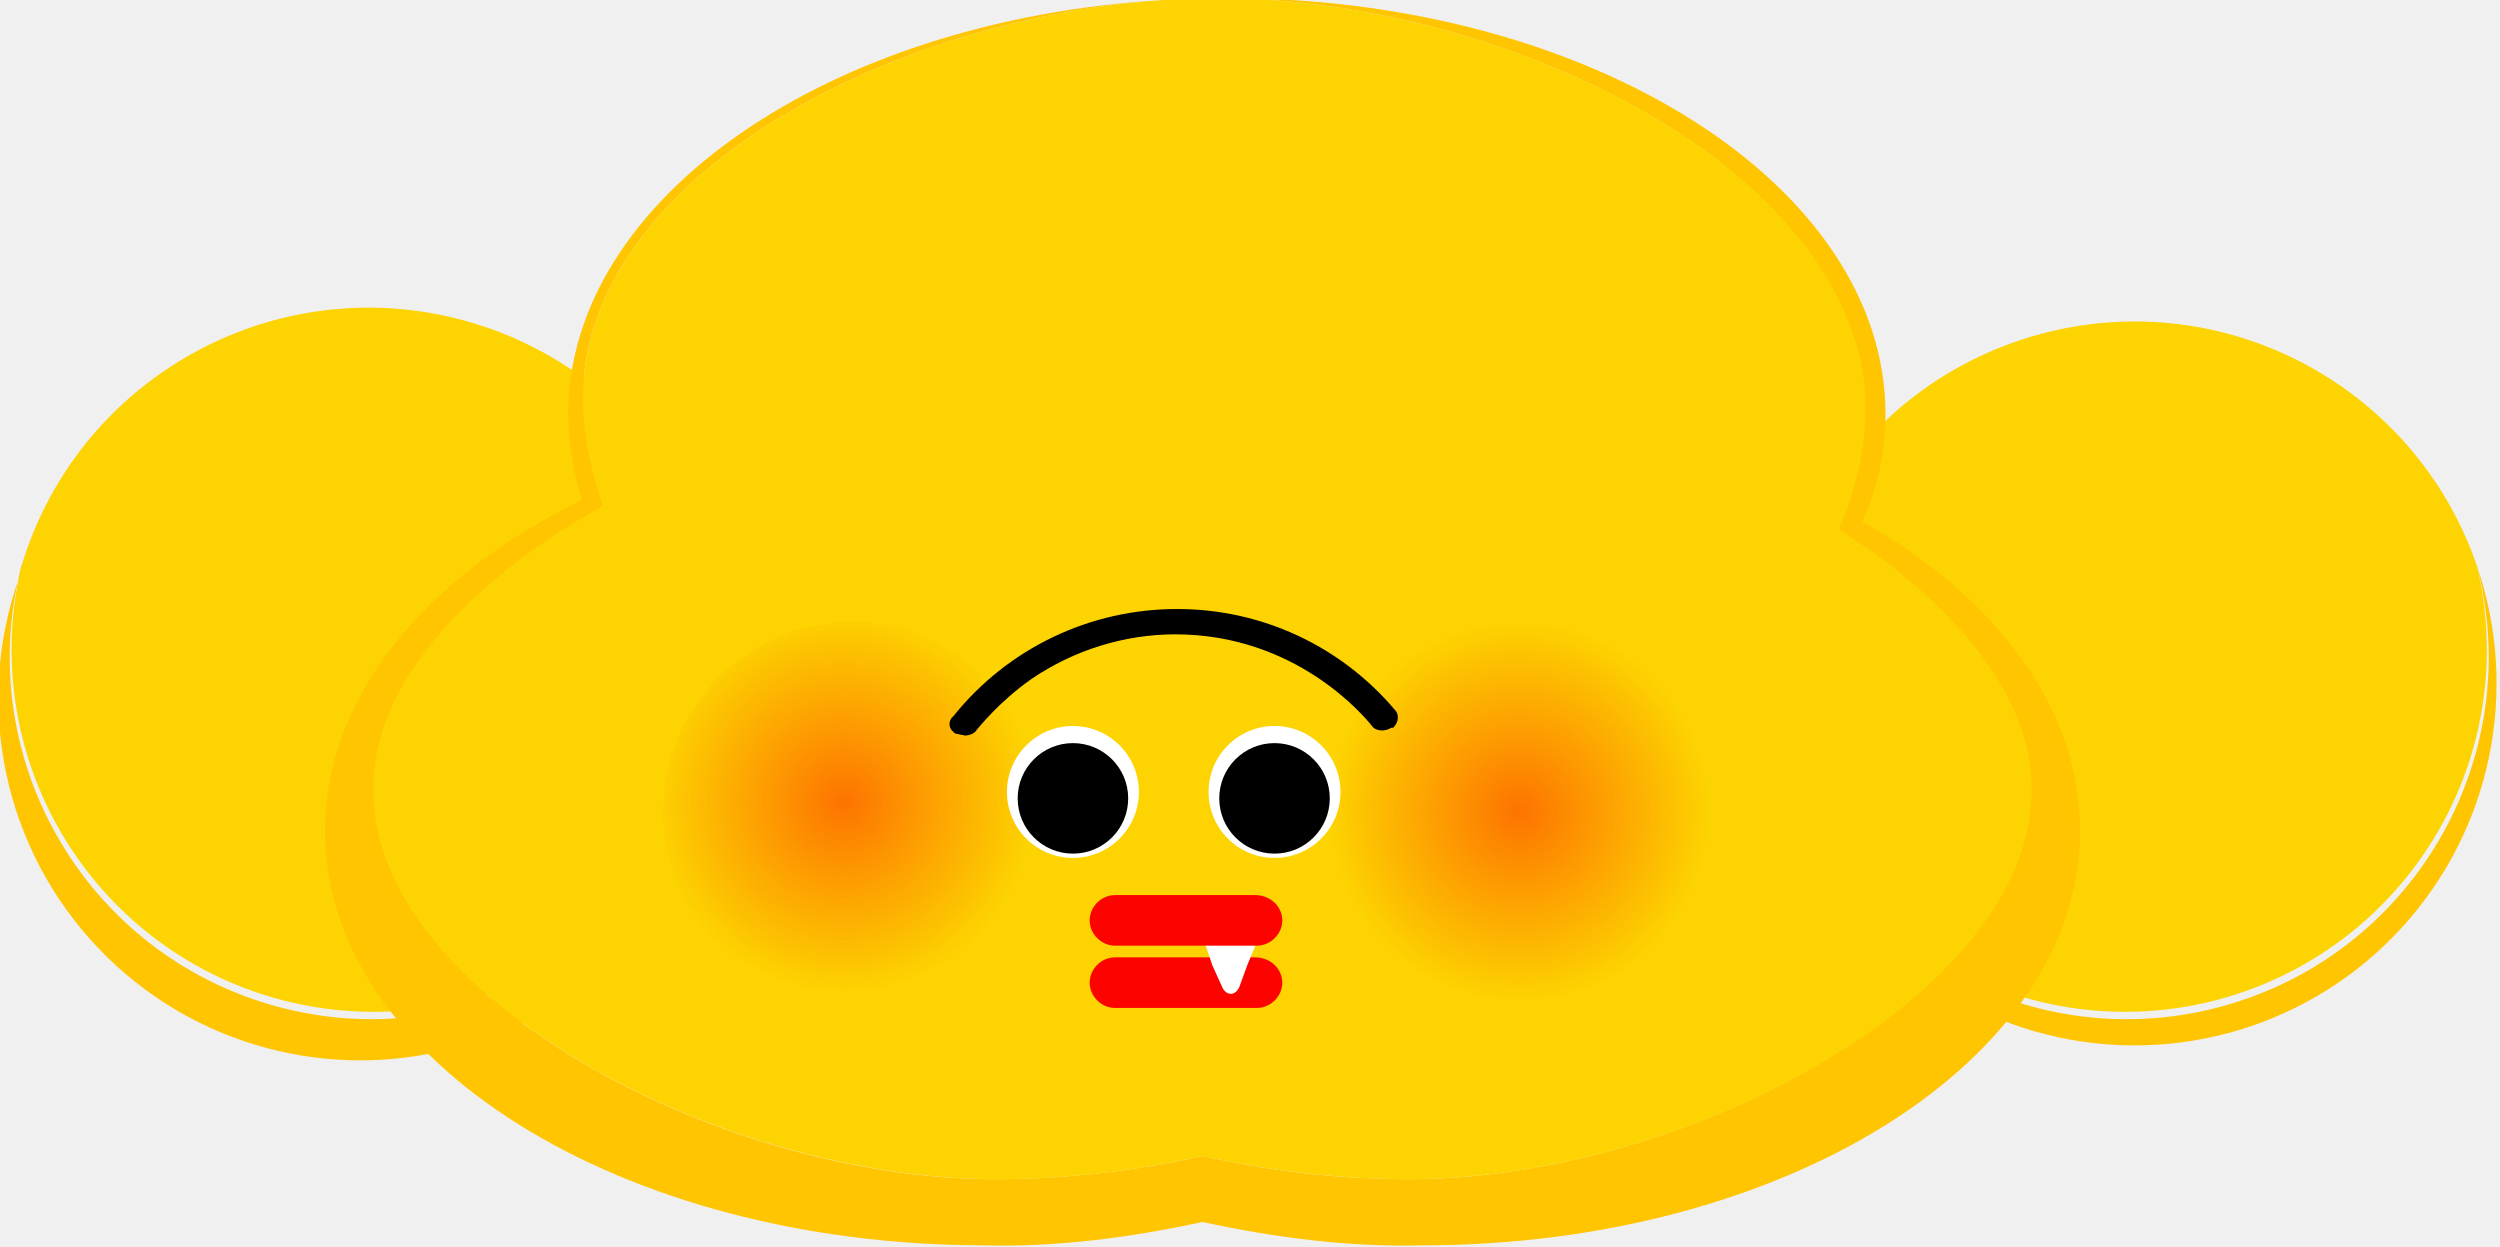
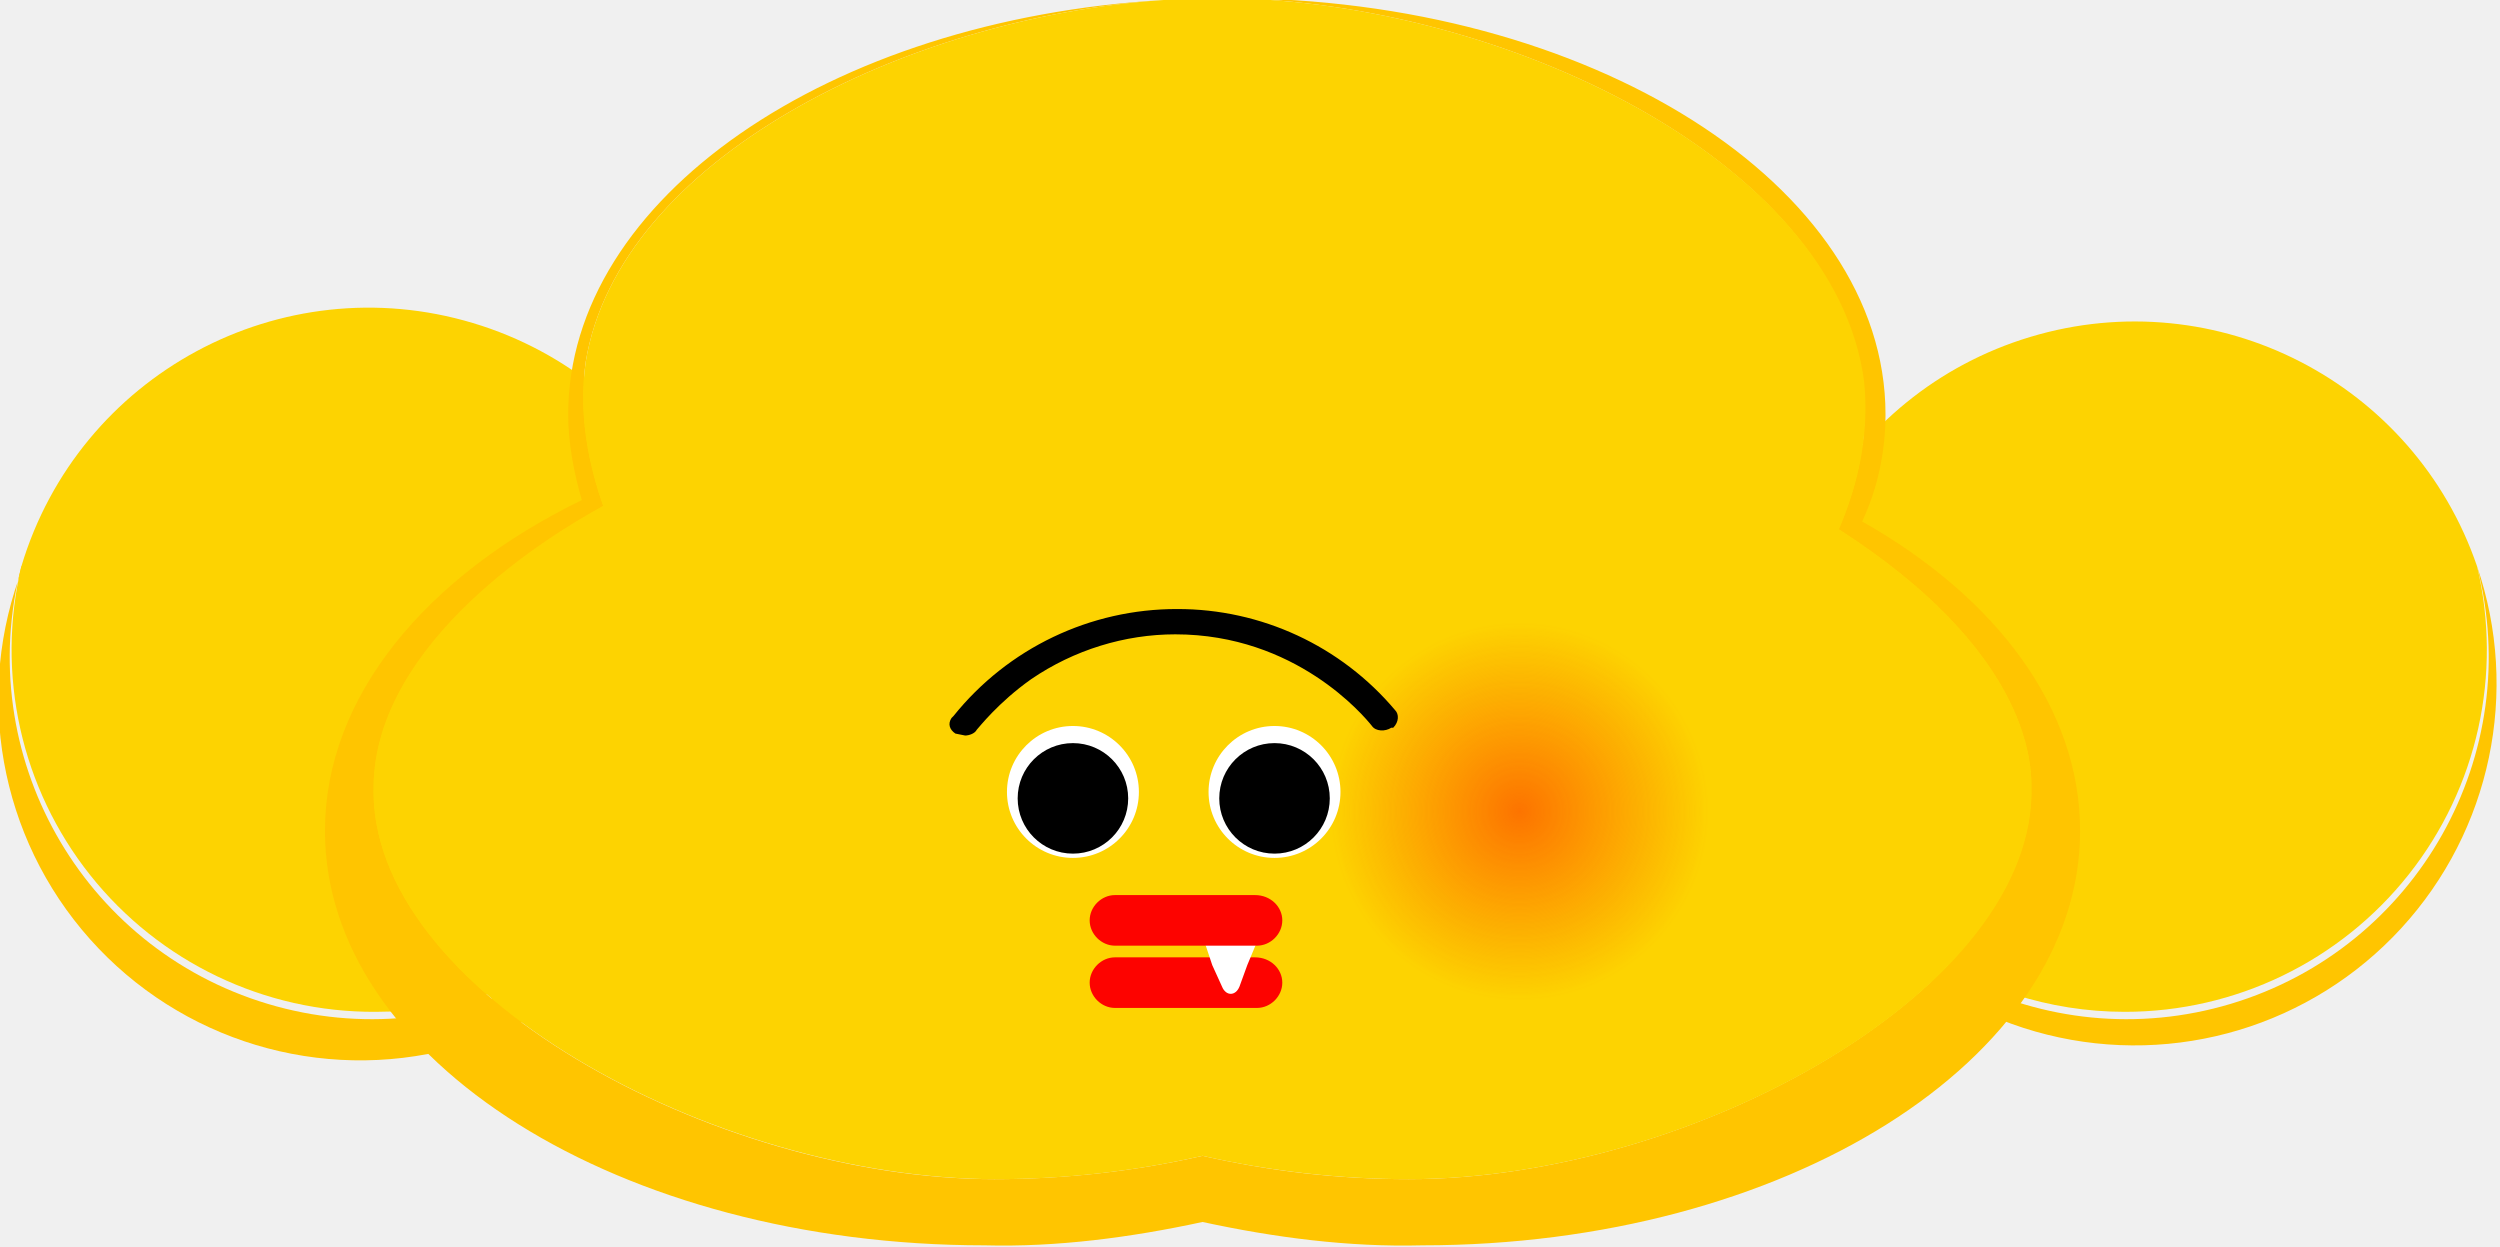
- <svg xmlns="http://www.w3.org/2000/svg" version="1.1" id="banana-profile-level-three" x="0" y="0" viewBox="0 0 1284.8 640.4" style="enable-background:new 0 0 1284.8 640.4" xml:space="preserve">
-   <style>.cls-1-banana-elephant-level-three{fill:#ffc500}.cls-2-banana-elephant-level-three{fill:#fdd301}.cls-5-banana-elephant-level-three{fill:#fff}.cls-6-banana-elephant-level-three{fill:#fd0300}</style>
-   <path class="cls-1-banana-elephant-level-three" d="M1273 291a186 186 0 0 1-356 107 186 186 0 1 0 356-107z" />
-   <path class="cls-2-banana-elephant-level-three" d="M1092 520a186 186 0 0 0 181-229 186 186 0 0 0-356 107c27 73 97 122 175 122z" />
-   <path class="cls-1-banana-elephant-level-three" d="M11 291a186 186 0 0 0 356 107A186 186 0 1 1 12 291z" />
-   <path class="cls-2-banana-elephant-level-three" d="M193 520A186 186 0 0 1 11 291a186 186 0 0 1 357 107c-27 73-97 122-175 122z" />
-   <path class="cls-1-banana-elephant-level-three" d="M957 268c8-17 12-36 12-55C969 95 817-1 631-1h-1c142 2 313 83 327 197 4 29-3 55-12 76 95 61 99 117 99 132 2 104-174 202-320 202-36 0-71-4-106-12-35 8-71 12-107 12-144 0-322-97-319-202 1-75 92-130 118-144-7-20-13-46-9-74C318 82 465 9 598 0 426 10 292 102 292 213c0 15 3 30 7 44-80 39-132 101-132 170 0 118 152 213 339 213 37 1 75-4 112-12 37 8 75 13 113 12 186 0 338-95 338-213 0-63-43-120-112-159z" />
-   <path class="cls-2-banana-elephant-level-three" d="M301 186c-4 28 2 54 9 74-25 15-117 69-118 144-3 105 175 202 320 202 35 0 71-4 106-12 35 8 71 12 106 12 146 0 323-98 320-202 0-15-4-71-99-132 9-21 16-47 13-76C943 82 772 1 630-1l-32 1C465 9 318 82 301 186z" />
+ <svg xmlns="http://www.w3.org/2000/svg" version="1.1" id="banana-profile-level-three" x="0" y="0" viewBox="0 0 1284.8 640.4" style="enable-background: new 0 0 1284.8 640.4" xml:space="preserve">
+   <style>
+     .cls-1-banana-elephant-level-three-profile {
+       fill: #ffc500;
+     }
+     .cls-2-banana-elephant-level-three-profile {
+       fill: #fdd301;
+     }
+     .cls-5-banana-elephant-level-three-profile {
+       fill: #fff;
+     }
+     .cls-6-banana-elephant-level-three-profile {
+       fill: #fd0300;
+     }
+   </style>
+   <path class="cls-1-banana-elephant-level-three-profile" d="M1273 291a186 186 0 0 1-356 107 186 186 0 1 0 356-107z" />
+   <path class="cls-2-banana-elephant-level-three-profile" d="M1092 520a186 186 0 0 0 181-229 186 186 0 0 0-356 107c27 73 97 122 175 122z" />
+   <path class="cls-1-banana-elephant-level-three-profile" d="M11 291a186 186 0 0 0 356 107A186 186 0 1 1 12 291z" />
+   <path class="cls-2-banana-elephant-level-three-profile" d="M193 520A186 186 0 0 1 11 291a186 186 0 0 1 357 107c-27 73-97 122-175 122z" />
+   <path class="cls-1-banana-elephant-level-three-profile" d="M957 268c8-17 12-36 12-55C969 95 817-1 631-1h-1c142 2 313 83 327 197 4 29-3 55-12 76 95 61 99 117 99 132 2 104-174 202-320 202-36 0-71-4-106-12-35 8-71 12-107 12-144 0-322-97-319-202 1-75 92-130 118-144-7-20-13-46-9-74C318 82 465 9 598 0 426 10 292 102 292 213c0 15 3 30 7 44-80 39-132 101-132 170 0 118 152 213 339 213 37 1 75-4 112-12 37 8 75 13 113 12 186 0 338-95 338-213 0-63-43-120-112-159z" />
+   <path class="cls-2-banana-elephant-level-three-profile" d="M301 186c-4 28 2 54 9 74-25 15-117 69-118 144-3 105 175 202 320 202 35 0 71-4 106-12 35 8 71 12 106 12 146 0 323-98 320-202 0-15-4-71-99-132 9-21 16-47 13-76C943 82 772 1 630-1l-32 1C465 9 318 82 301 186z" />
  <radialGradient id="SVGID_1_banana-elephant-level-three" cx="397.7" cy="1990" r="97.3" gradientTransform="scale(1 -1) rotate(28 5233 861)" gradientUnits="userSpaceOnUse">
-     <stop offset="0" style="stop-color:#fd3400;stop-opacity:.6" />
-     <stop offset="1" style="stop-color:#fd3700;stop-opacity:0" />
+     <stop offset="0" style="stop-color: #fd3400; stop-opacity: 0.6" />
+     <stop offset="1" style="stop-color: #fd3700; stop-opacity: 0" />
  </radialGradient>
-   <circle cx="438" cy="417" r="97.3" style="fill:url(#SVGID_1_banana-elephant-level-three)" />
-   <radialGradient id="SVGID_00000162327406786031554150000009653731713479500479_banana-elephant-level-three" cx="780.9" cy="569" r="97.3" gradientTransform="matrix(1 0 0 -1 0 986)" gradientUnits="userSpaceOnUse">
-     <stop offset="0" style="stop-color:#fd3400;stop-opacity:.6" />
-     <stop offset="1" style="stop-color:#fd3700;stop-opacity:0" />
+   <circle cx="438" cy="417" r="97.3" style="fill: url(#SVGID_1_banana-elephant-level-three-profile)" />
+   <radialGradient id="SVGID_00000162327406786031554150000009653731713479500479_banana-elephant-level-three-profile" cx="780.9" cy="569" r="97.3" gradientTransform="matrix(1 0 0 -1 0 986)" gradientUnits="userSpaceOnUse">
+     <stop offset="0" style="stop-color: #fd3400; stop-opacity: 0.6" />
+     <stop offset="1" style="stop-color: #fd3700; stop-opacity: 0" />
  </radialGradient>
-   <circle style="fill:url(#SVGID_00000162327406786031554150000009653731713479500479_banana-elephant-level-three)" cx="780.9" cy="417" r="97.3" />
+   <circle style="       fill: url(#SVGID_00000162327406786031554150000009653731713479500479_banana-elephant-level-three-profile);     " cx="780.9" cy="417" r="97.3" />
  <path d="m496 378-5-1c-3-2-4-5-2-8l1-1a147 147 0 0 1 115-55 146 146 0 0 1 112 52c2 2 2 6-1 9h-1c-3 2-8 2-10-1-4-5-39-47-101-47-26 0-52 8-74 23-17 12-27 25-28 26-1 2-4 3-6 3z" />
-   <circle class="cls-5-banana-elephant-level-three" cx="551.4" cy="407" r="33.9" />
+   <circle class="cls-5-banana-elephant-level-three-profile" cx="551.4" cy="407" r="33.9" />
  <circle cx="551.4" cy="410.3" r="28.4" />
-   <circle class="cls-5-banana-elephant-level-three" cx="655" cy="407" r="33.9" />
+   <circle class="cls-5-banana-elephant-level-three-profile" cx="655" cy="407" r="33.9" />
  <circle cx="655" cy="410.3" r="28.4" />
-   <path class="cls-6-banana-elephant-level-three" d="M573 492h72c8 0 14 6 14 13s-6 13-13 13h-73c-7 0-13-6-13-13s6-13 13-13z" />
-   <path class="cls-5-banana-elephant-level-three" d="M632 473h9c4 0 7 6 5 11l-5 12-4 11c-2 5-7 5-9 0l-5-11-4-12c-2-5 0-11 4-11h9z" />
-   <path class="cls-6-banana-elephant-level-three" d="M573 460h72c8 0 14 6 14 13s-6 13-13 13h-73c-7 0-13-6-13-13s6-13 13-13z" />
+   <path class="cls-6-banana-elephant-level-three-profile" d="M573 492h72c8 0 14 6 14 13s-6 13-13 13h-73c-7 0-13-6-13-13s6-13 13-13z" />
+   <path class="cls-5-banana-elephant-level-three-profile" d="M632 473h9c4 0 7 6 5 11l-5 12-4 11c-2 5-7 5-9 0l-5-11-4-12c-2-5 0-11 4-11h9z" />
+   <path class="cls-6-banana-elephant-level-three-profile" d="M573 460h72c8 0 14 6 14 13s-6 13-13 13h-73c-7 0-13-6-13-13s6-13 13-13z" />
</svg>
